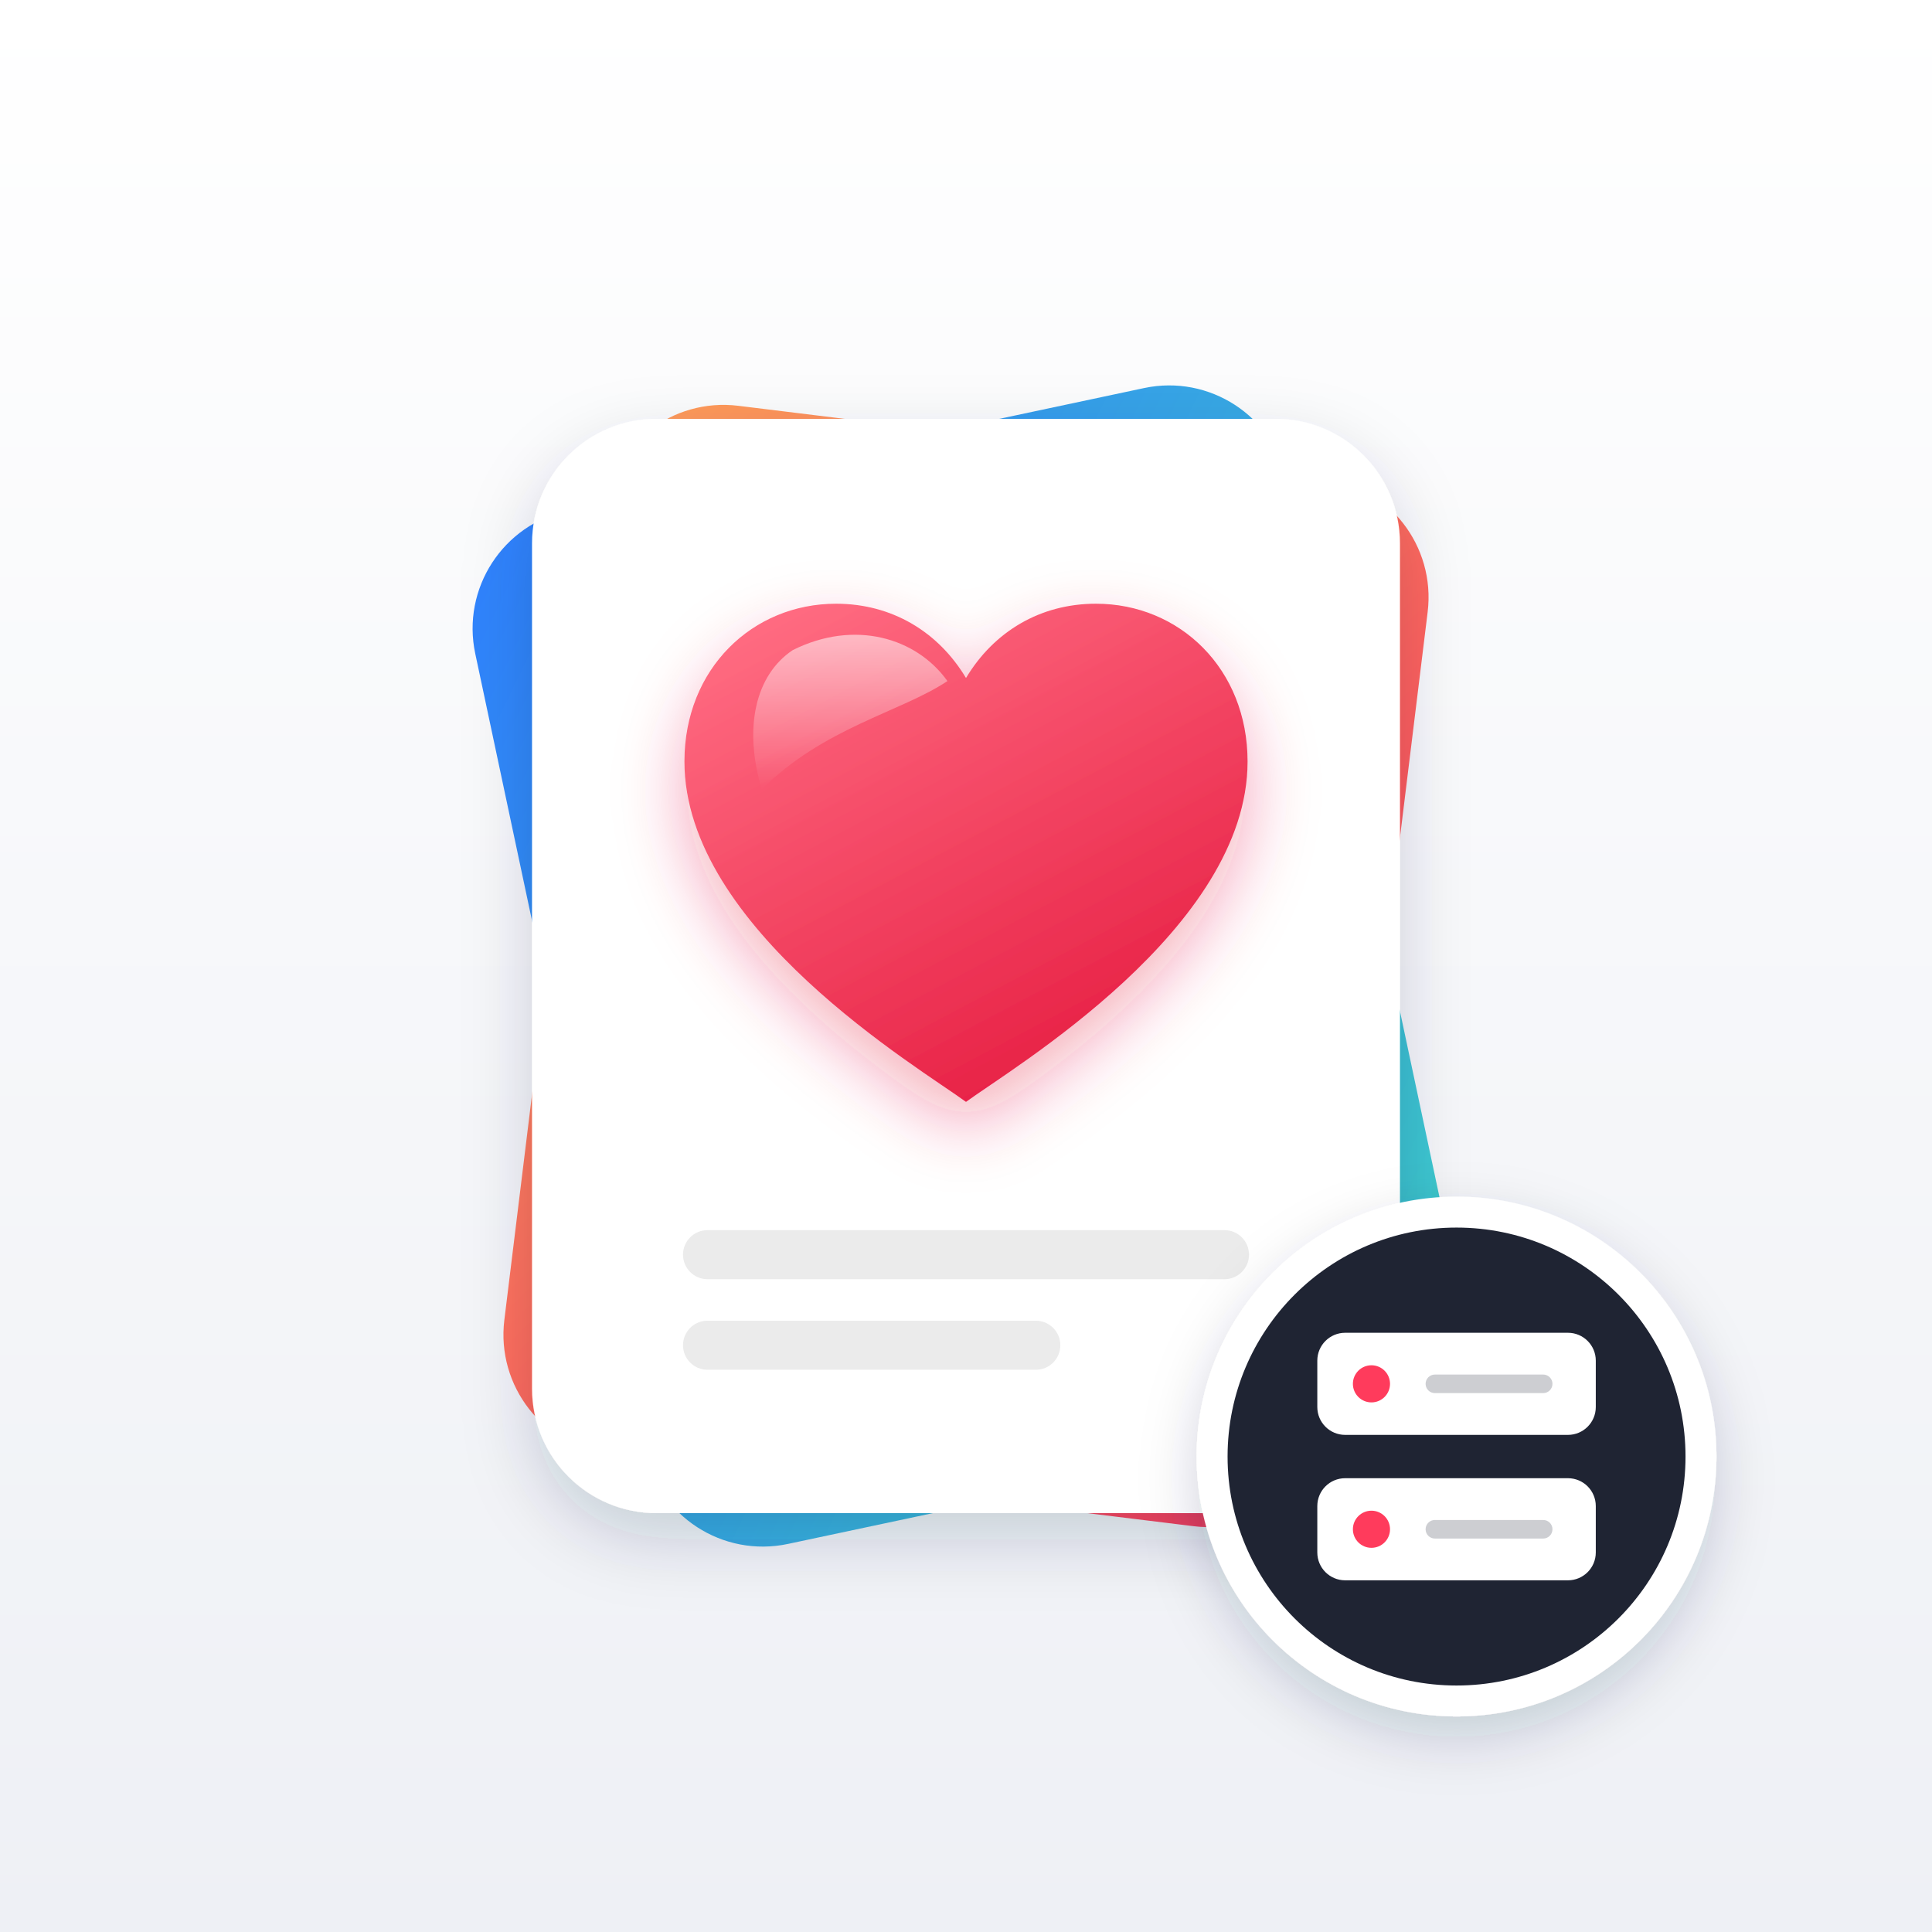
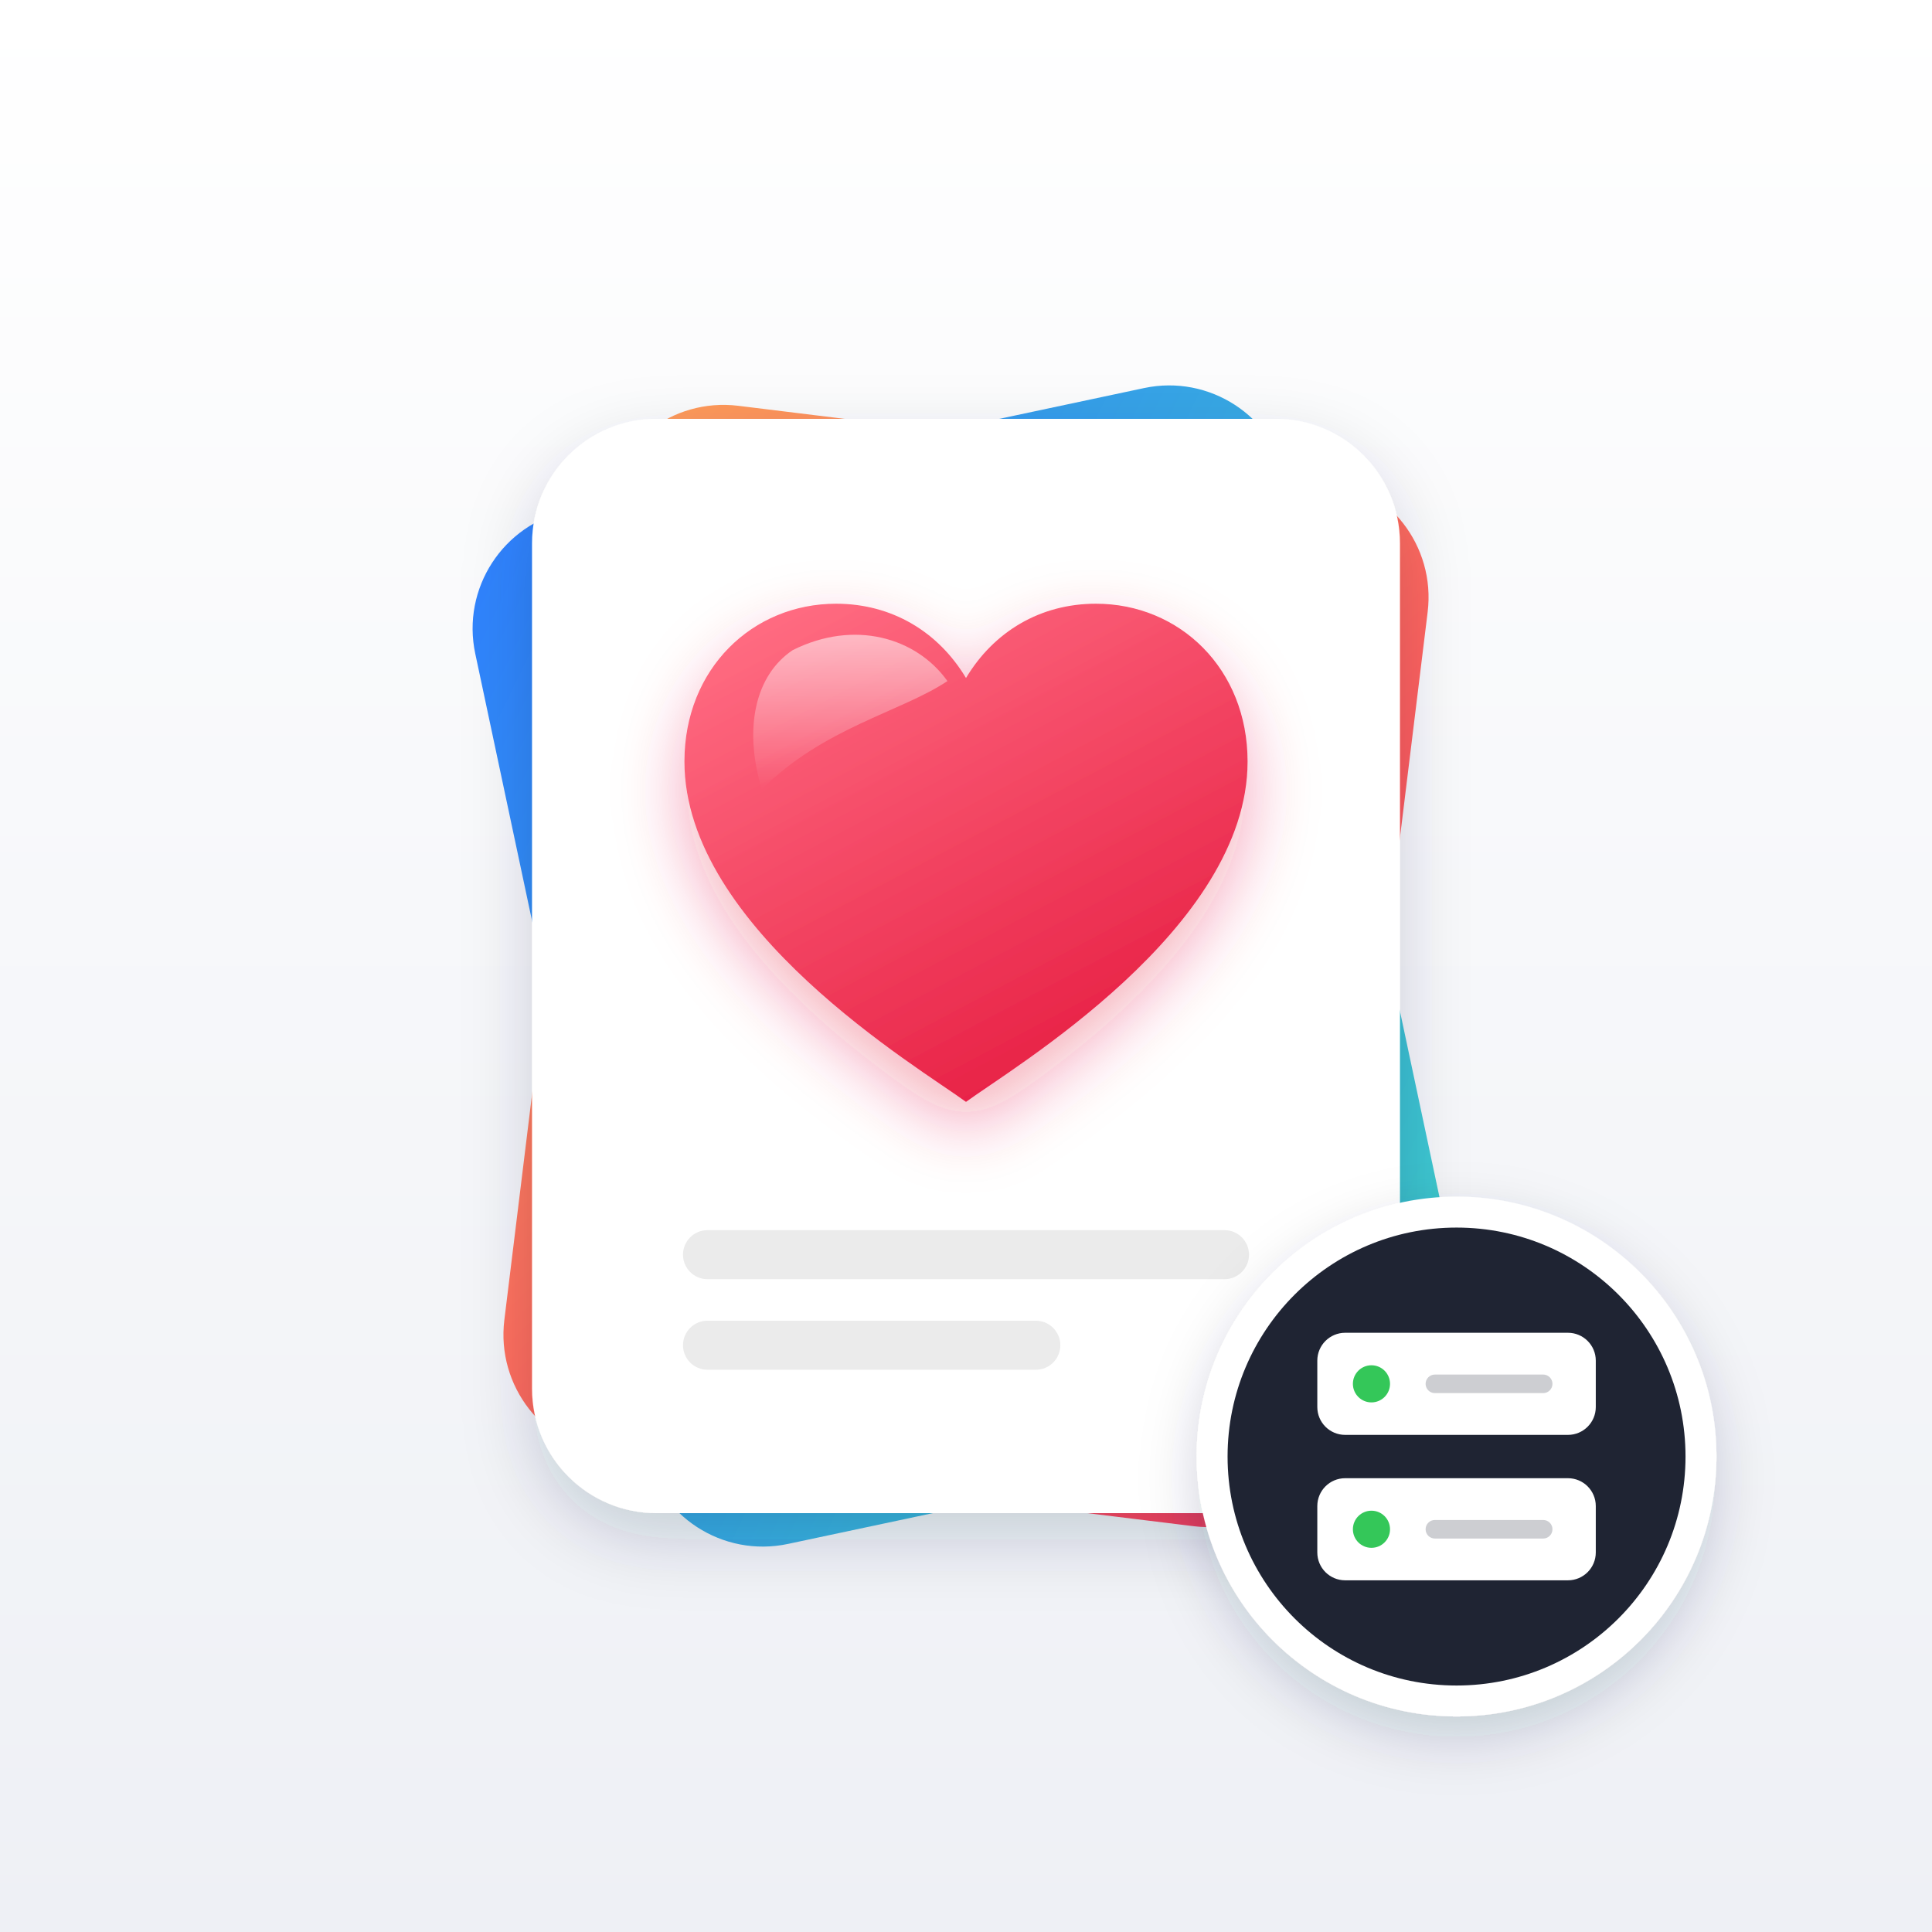
<svg xmlns="http://www.w3.org/2000/svg" width="1024" height="1024" viewBox="0 0 1024 1024">
  <defs>
    <linearGradient id="bg" x1="0" y1="0" x2="0" y2="1">
      <stop offset="0" stop-color="#ffffff" />
      <stop offset="1" stop-color="#eef0f5" />
    </linearGradient>
    <linearGradient id="gH" x1="0.2" y1="0" x2="0.8" y2="1">
      <stop offset="0" stop-color="#ff6b81" />
      <stop offset="1" stop-color="#e5193f" />
    </linearGradient>
    <linearGradient id="r1" x1="0" y1="0" x2="1" y2="1">
      <stop offset="0" stop-color="#ff9f5a" />
      <stop offset="1" stop-color="#ff375f" />
    </linearGradient>
    <linearGradient id="r2" x1="1" y1="1" x2="0" y2="0">
      <stop offset="0" stop-color="#3fd0c9" />
      <stop offset="1" stop-color="#2f80ff" />
    </linearGradient>
    <filter id="sh" x="-30%" y="-30%" width="160%" height="170%">
      <feDropShadow dx="0" dy="18" stdDeviation="22" flood-color="#e5193f" flood-opacity="0.35" />
    </filter>
    <filter id="cs" x="-30%" y="-30%" width="160%" height="170%">
      <feDropShadow dx="0" dy="14" stdDeviation="18" flood-color="#1b2a4a" flood-opacity="0.18" />
    </filter>
    <linearGradient id="gloss" x1="0" y1="0" x2="0" y2="1">
      <stop offset="0" stop-color="#fff" stop-opacity="0.55" />
      <stop offset="1" stop-color="#fff" stop-opacity="0" />
    </linearGradient>
  </defs>
  <rect width="1024" height="1024" fill="url(#bg)" />
  <rect x="292" y="232" width="440" height="560" rx="64" fill="url(#r2)" transform="rotate(-12 512 512)" />
  <rect x="292" y="232" width="440" height="560" rx="64" fill="url(#r1)" transform="rotate(7 512 512)" />
  <g filter="url(#cs)">
    <rect x="282" y="222" width="460" height="580" rx="66" fill="#ffffff" />
  </g>
  <rect x="362" y="652" width="300" height="26" rx="13" fill="#000" fill-opacity="0.08" />
  <rect x="362" y="700" width="200" height="26" rx="13" fill="#000" fill-opacity="0.08" />
  <g transform="translate(512 452) scale(0.82) translate(-512 -511)">
    <g filter="url(#sh)">
      <path d="M512 672 C 482 650, 330 560, 330 452 C 330 392, 374 350, 428 350 C 464 350, 494 368, 512 398 C 530 368, 560 350, 596 350 C 650 350, 694 392, 694 452 C 694 560, 542 650, 512 672 Z" fill="url(#gH)" />
    </g>
    <path d="M400 380 C 440 360, 480 372, 500 400 C 470 420, 420 430, 380 470 C 368 430, 376 396, 400 380 Z" fill="url(#gloss)" />
  </g>
  <g transform="translate(772 772) scale(0.82) translate(-772 -772)">
    <g filter="url(#cs)">
      <circle cx="772" cy="772" r="168" fill="#ffffff" />
    </g>
    <circle cx="772" cy="772" r="148" fill="#1f2433" />
    <rect x="682" y="692" width="180" height="66" rx="18" fill="#ffffff" />
    <rect x="682" y="786" width="180" height="66" rx="18" fill="#ffffff" />
-     <circle cx="717" cy="725" r="12" fill="#ff3b5c" />
-     <circle cx="717" cy="819" r="12" fill="#ff3b5c" />
+     <circle cx="717" cy="725" r="12" fill="#34c759" />
+     <circle cx="717" cy="819" r="12" fill="#34c759" />
    <rect x="752" y="719" width="82" height="12" rx="6" fill="#1f2433" fill-opacity="0.22" />
    <rect x="752" y="813" width="82" height="12" rx="6" fill="#1f2433" fill-opacity="0.22" />
  </g>
</svg>
